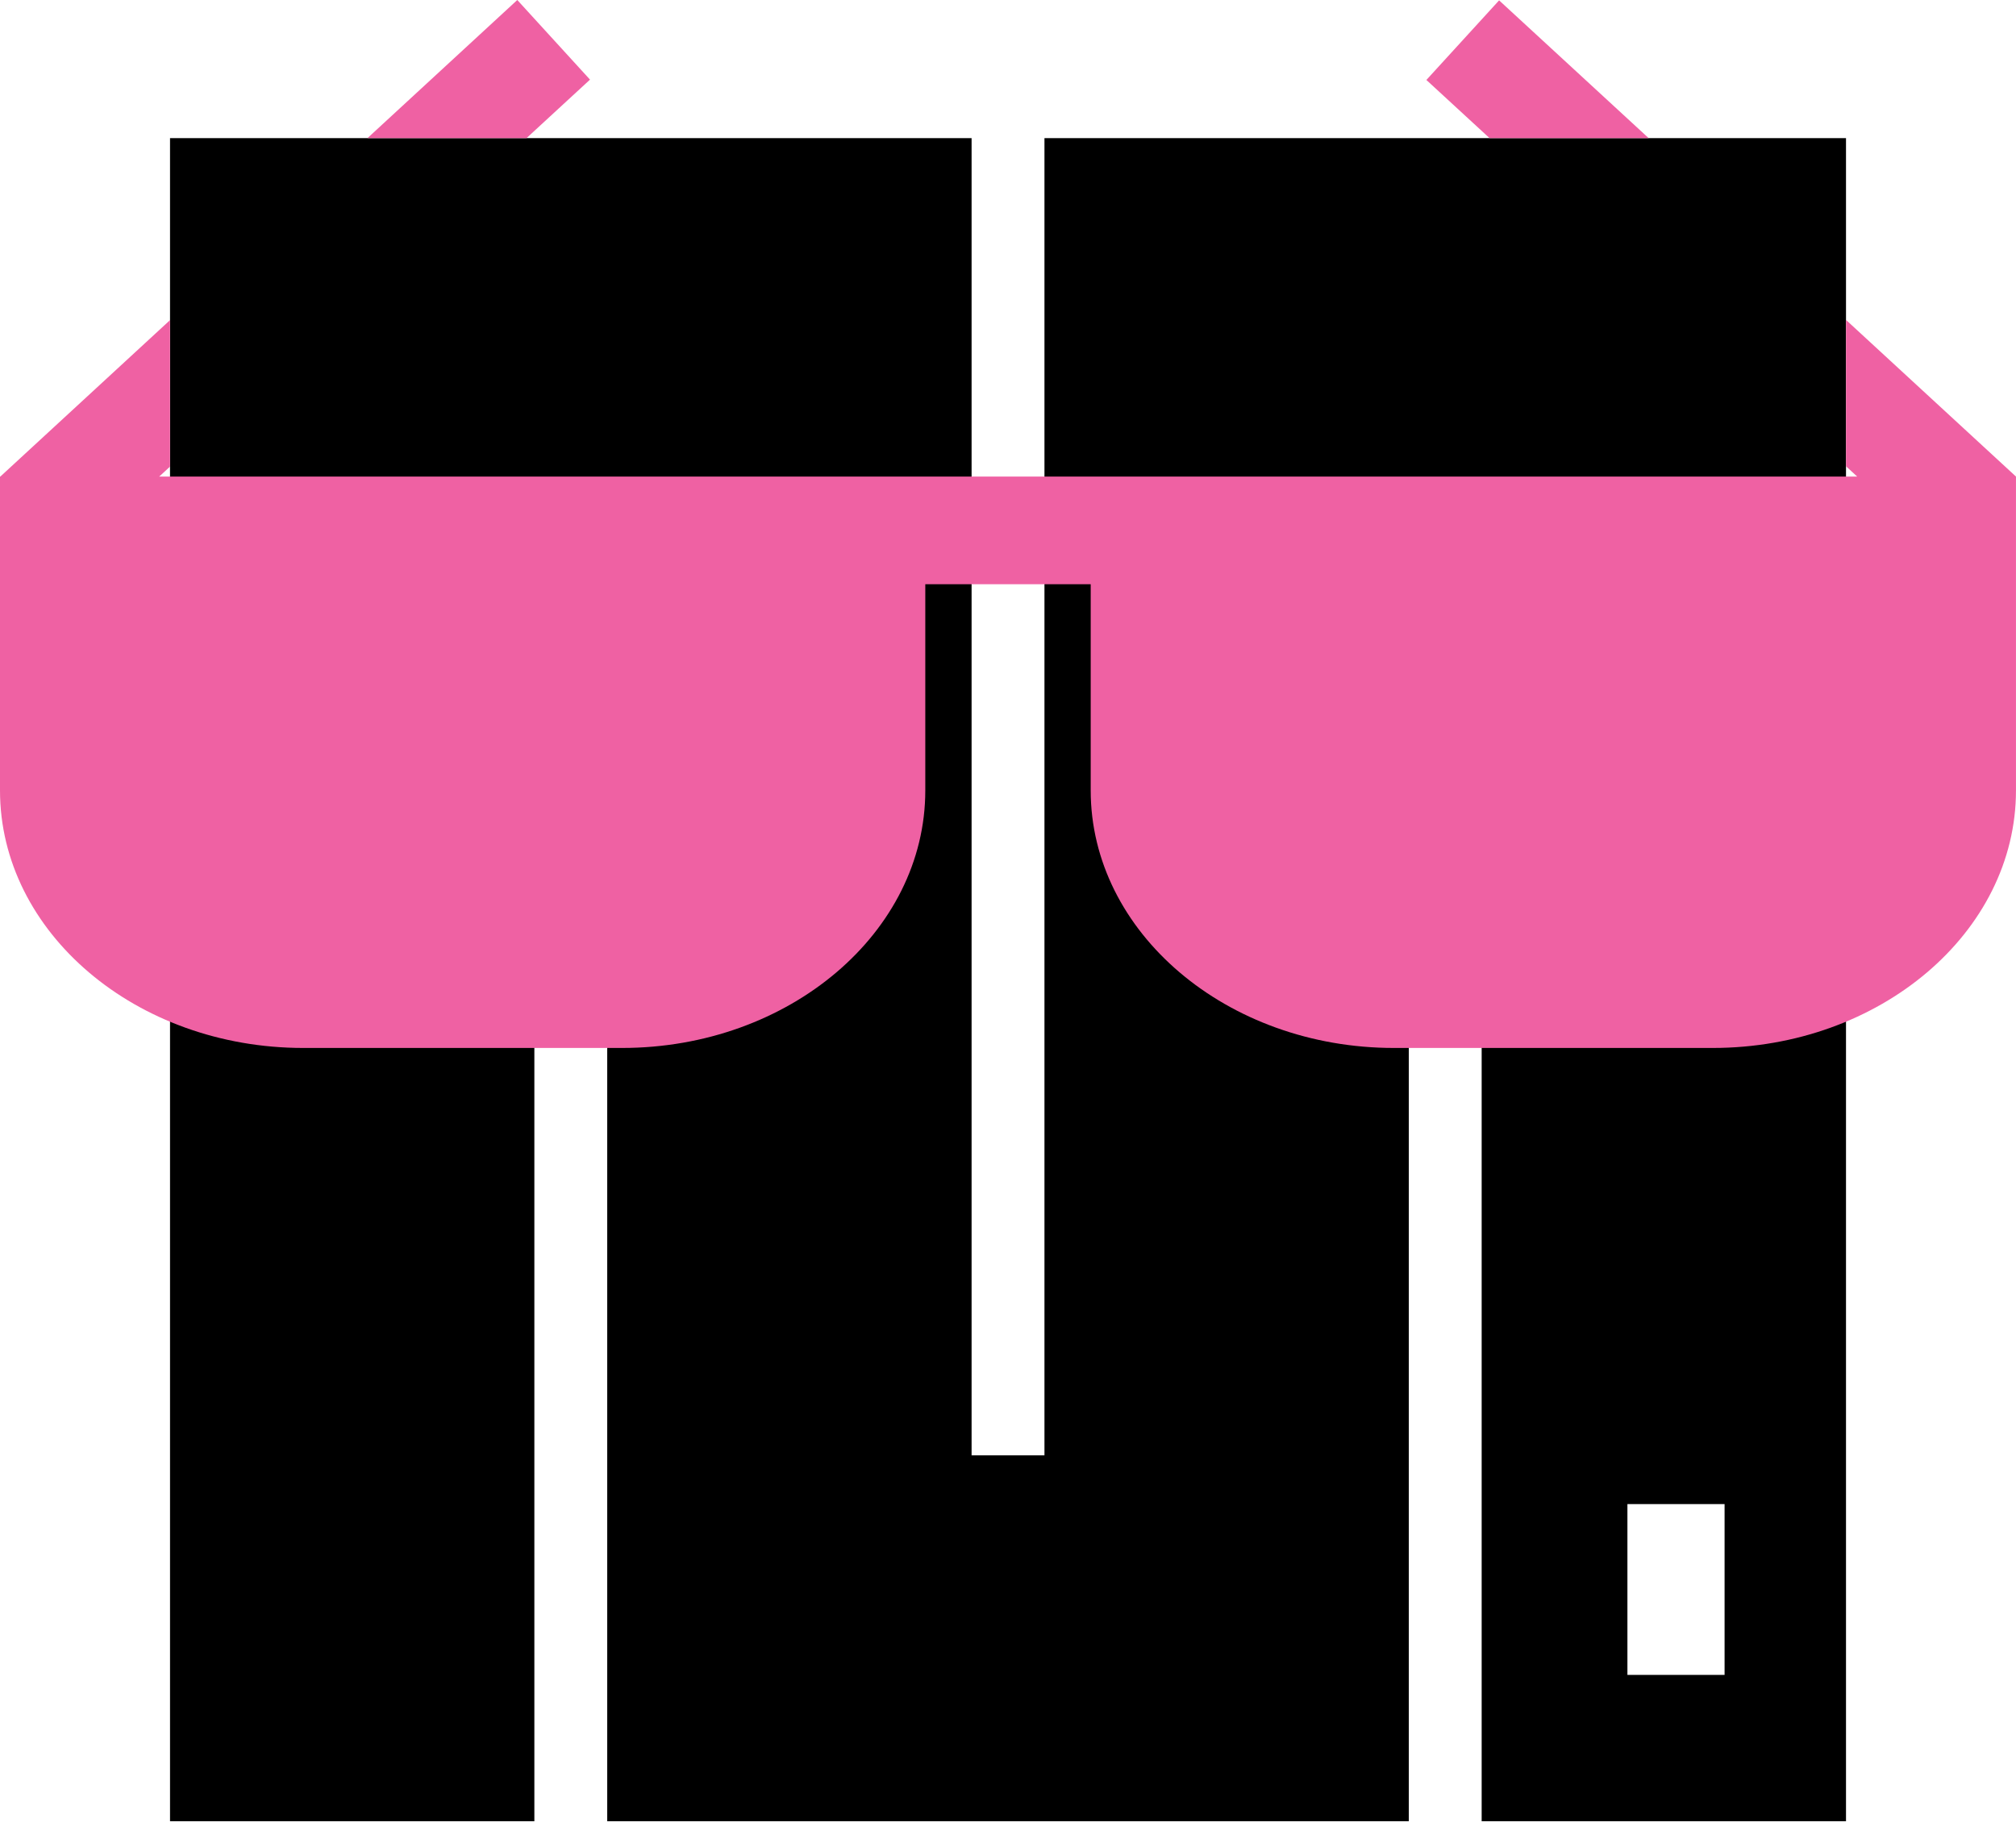
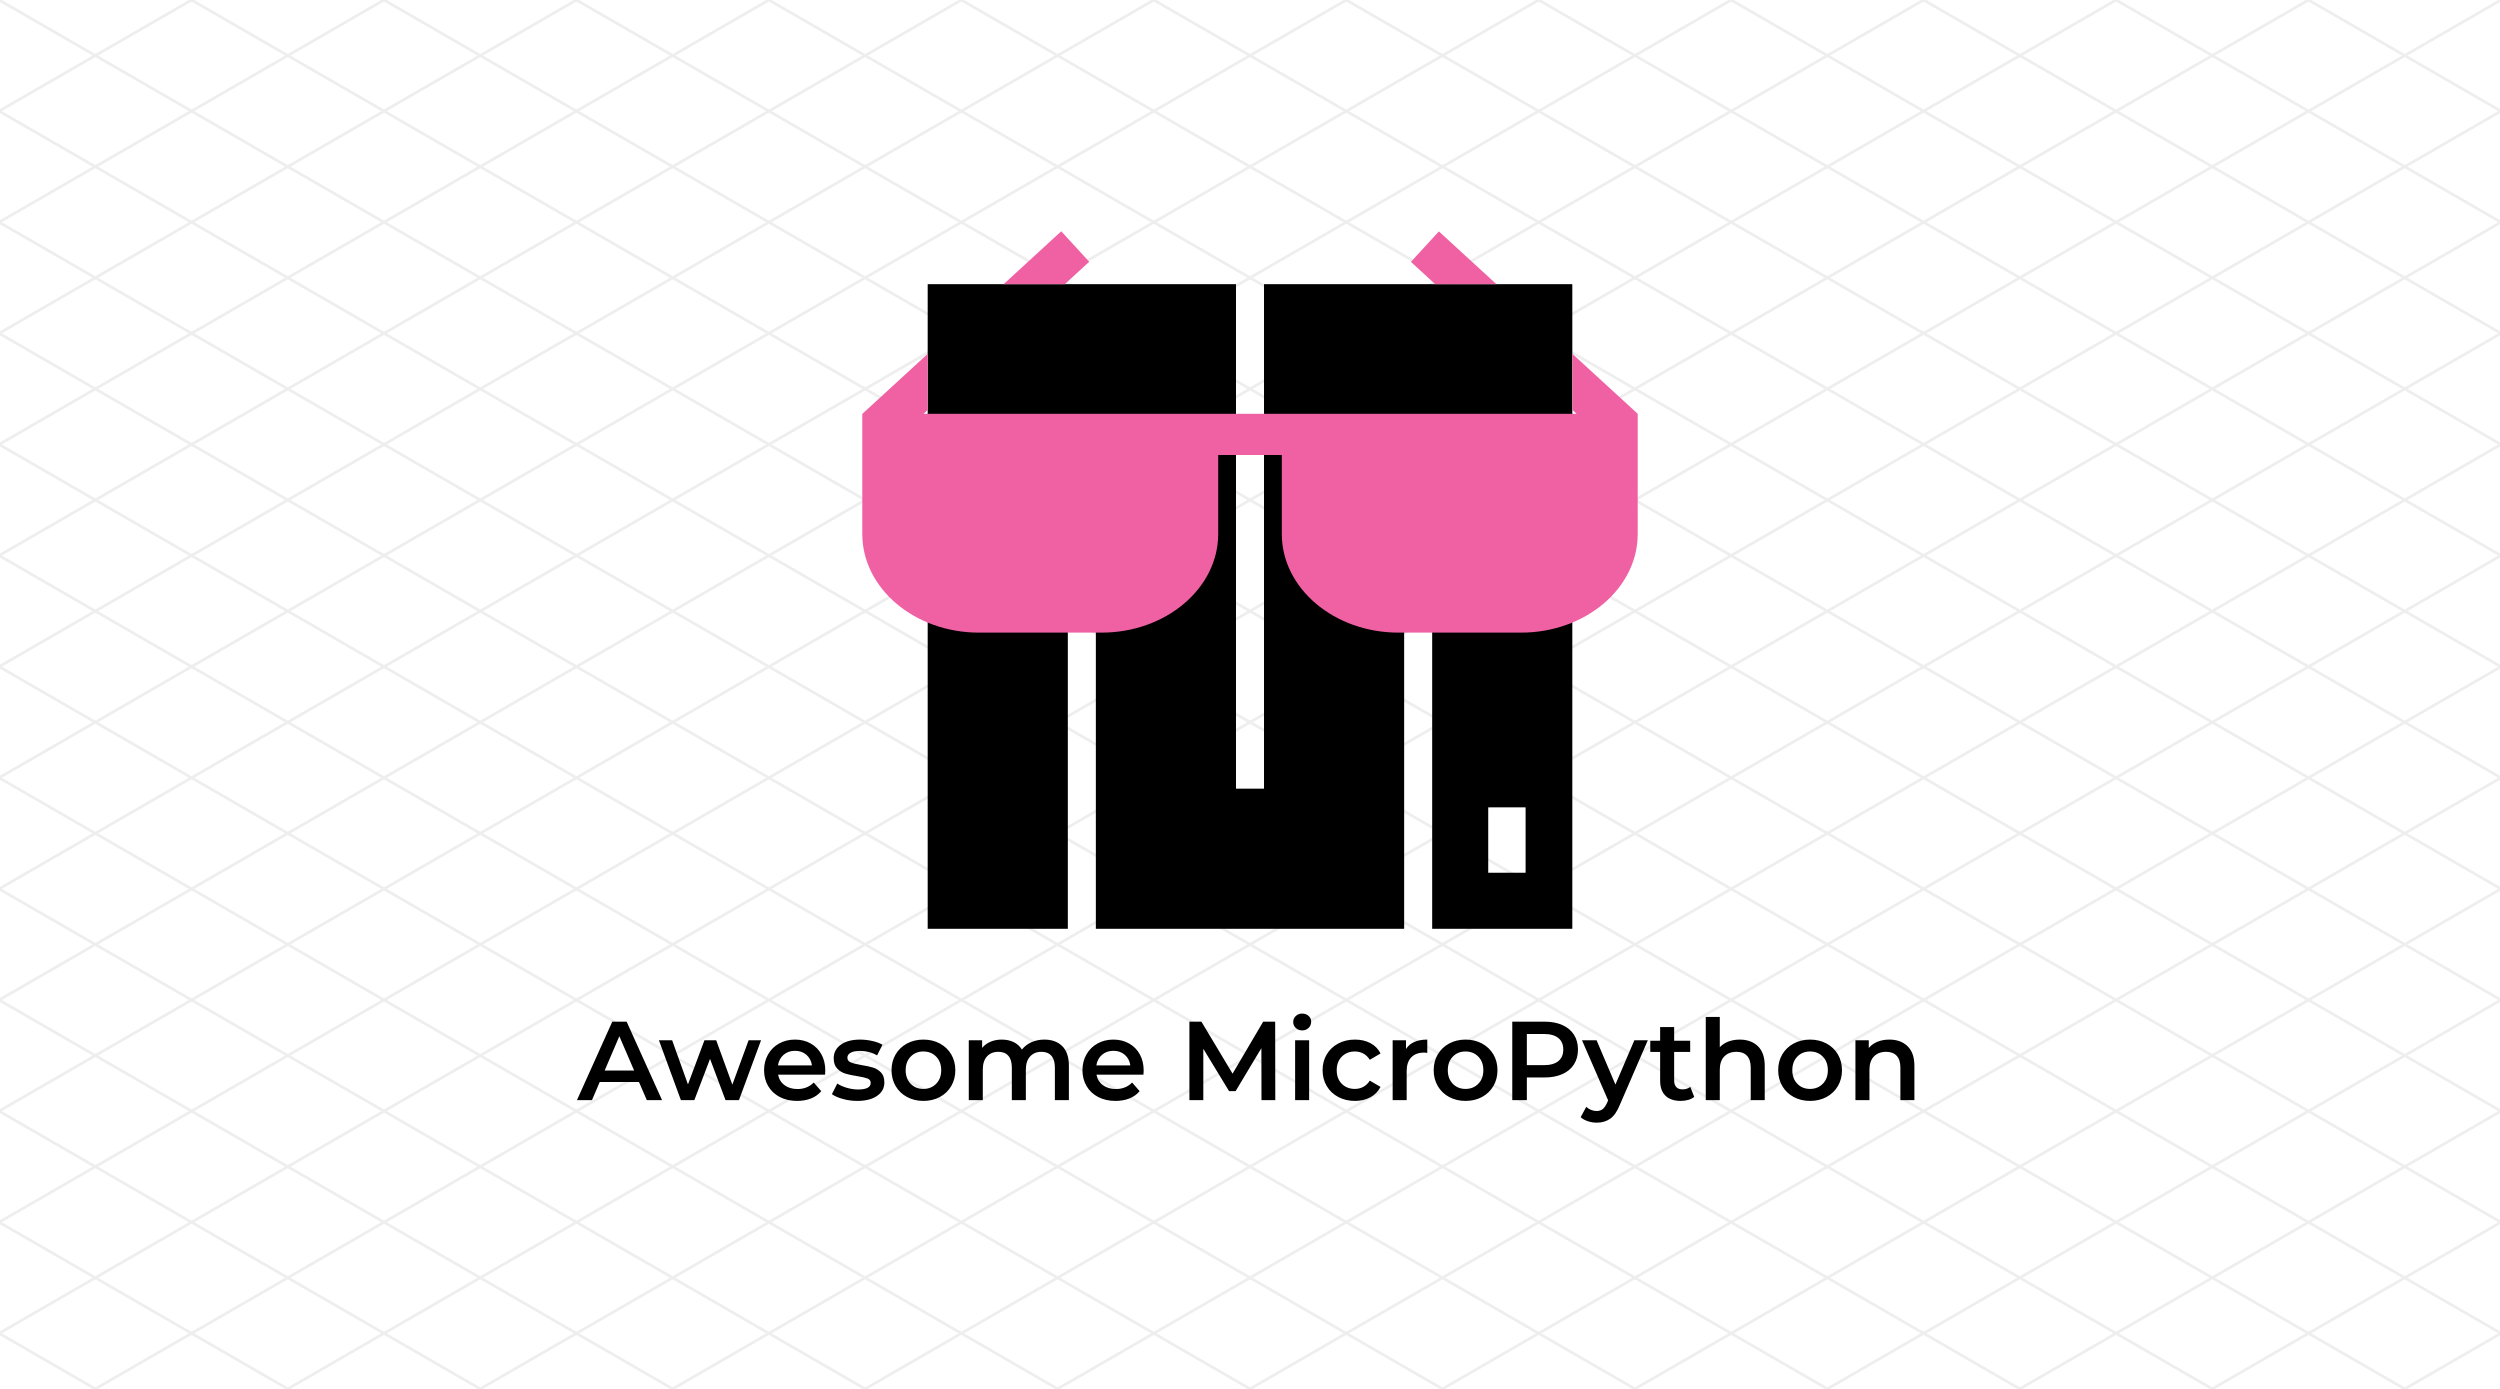
- <svg xmlns="http://www.w3.org/2000/svg" version="1.1" id="awesome-micropython" x="0px" y="0px" viewBox="0 0 83 75" style="enable-background:new 0 0 83 75;" xml:space="preserve">
-   <path id="m" d="M43.001,5.689v54.244h-3V5.689H7V75h15V20.756h3V75h33.001V20.756h3V75h15V5.689C76.002,5.689,43.001,5.689,43.001,5.689z M71.002,68.973h-4v-7.032h4V68.973z" />
-   <path id="glasses" fill="#EF61A3" d="M61.327,5.689l-2.602-2.396l2.994-3.278l6.157,5.673C67.877,5.689,61.327,5.689,61.327,5.689z M21.676,5.689l2.615-2.41L21.297,0l-6.169,5.689H21.676z M76.002,13.175v6.027l0.459,0.423h-0.459H43.001h-3H7H6.555L7,19.215v-6.032l-6.986,6.442H0v12.927c0,5.843,5.604,10.604,12.485,10.604H25.61c6.881,0,12.485-4.76,12.485-10.604v-8.494h6.81v8.494c0,5.843,5.604,10.604,12.485,10.604h13.124c6.881,0,12.485-4.76,12.485-10.604V19.625L76.002,13.175z" />
+ <svg xmlns="http://www.w3.org/2000/svg" xmlns:xlink="http://www.w3.org/1999/xlink" viewBox="0 0 900 500">
+   <defs>
+     <rect id="box" width="900" height="500" />
+   </defs>
+   <clipPath id="clip">
+     <use xlink:href="#box" overflow="visible" />
+   </clipPath>
+   <g clip-path="url(#clip)" fill="none" stroke="#EEEEEE" stroke-miterlimit="10">
+     <g id="backslash">
+       <line x1="-26.314" y1="-495" x2="926.314" y2="55" />
+       <line x1="-26.314" y1="-455" x2="926.314" y2="95" />
+       <line x1="-26.314" y1="-415" x2="926.314" y2="135" />
+       <line x1="-26.314" y1="-375" x2="926.314" y2="175" />
+       <line x1="-26.314" y1="-335" x2="926.314" y2="215" />
+       <line x1="-26.314" y1="-295" x2="926.314" y2="255" />
+       <line x1="-26.314" y1="-255" x2="926.314" y2="295" />
+       <line x1="-26.314" y1="-215" x2="926.314" y2="335" />
+       <line x1="-26.314" y1="-175" x2="926.314" y2="375" />
+       <line x1="-26.314" y1="-135" x2="926.314" y2="415" />
+       <line x1="-26.314" y1="-95" x2="926.314" y2="455" />
+       <line x1="-26.314" y1="-55" x2="926.314" y2="495" />
+       <line x1="-26.314" y1="-15" x2="926.314" y2="535" />
+       <line x1="-26.314" y1="25" x2="926.314" y2="575" />
+       <line x1="-26.314" y1="65" x2="926.314" y2="615" />
+       <line x1="-26.314" y1="105" x2="926.314" y2="655" />
+       <line x1="-26.314" y1="145" x2="926.314" y2="695" />
+       <line x1="-26.314" y1="185" x2="926.314" y2="735" />
+       <line x1="-26.314" y1="225" x2="926.314" y2="775" />
+       <line x1="-26.314" y1="265" x2="926.314" y2="815" />
+       <line x1="-26.314" y1="305" x2="926.314" y2="855" />
+       <line x1="-26.314" y1="345" x2="926.314" y2="895" />
+       <line x1="-26.314" y1="385" x2="926.314" y2="935" />
+       <line x1="-26.314" y1="425" x2="926.314" y2="975" />
+       <line x1="-26.314" y1="465" x2="926.314" y2="1015" />
+     </g>
+     <g id="slash">
+       <line x1="-26.314" y1="55" x2="926.314" y2="-495" />
+       <line x1="-26.314" y1="95" x2="926.314" y2="-455" />
+       <line x1="-26.314" y1="135" x2="926.314" y2="-415" />
+       <line x1="-26.314" y1="175" x2="926.314" y2="-375" />
+       <line x1="-26.314" y1="215" x2="926.314" y2="-335" />
+       <line x1="-26.314" y1="255" x2="926.314" y2="-295" />
+       <line x1="-26.314" y1="295" x2="926.314" y2="-255" />
+       <line x1="-26.314" y1="335" x2="926.314" y2="-215" />
+       <line x1="-26.314" y1="375" x2="926.314" y2="-175" />
+       <line x1="-26.314" y1="415" x2="926.314" y2="-135" />
+       <line x1="-26.314" y1="455" x2="926.314" y2="-95" />
+       <line x1="-26.314" y1="495" x2="926.314" y2="-55" />
+       <line x1="-26.314" y1="535" x2="926.314" y2="-15" />
+       <line x1="-26.314" y1="575" x2="926.314" y2="25" />
+       <line x1="-26.314" y1="615" x2="926.314" y2="65" />
+       <line x1="-26.314" y1="655" x2="926.314" y2="105" />
+       <line x1="-26.314" y1="695" x2="926.314" y2="145" />
+       <line x1="-26.314" y1="735" x2="926.314" y2="185" />
+       <line x1="-26.314" y1="775" x2="926.314" y2="225" />
+       <line x1="-26.314" y1="815" x2="926.314" y2="265" />
+       <line x1="-26.314" y1="855" x2="926.314" y2="305" />
+       <line x1="-26.314" y1="895" x2="926.314" y2="345" />
+       <line x1="-26.314" y1="935" x2="926.314" y2="385" />
+       <line x1="-26.314" y1="975" x2="926.314" y2="425" />
+       <line x1="-26.314" y1="1015" x2="926.314" y2="465" />
+     </g>
+   </g>
+   <path id="m" d="M455.045,102.303v181.615h-10.09V102.303H333.968v232.063h50.449V152.751h10.09v181.615h110.987V152.751h10.09v181.615h50.449V102.303H455.045z M549.216,314.187h-13.453v-23.543h13.453V314.187z" />
+   <path id="glasses" fill="#EF61A3" d="M516.679,102.303l-8.75-8.022l10.069-10.975l20.709,18.997H516.679z M383.324,102.303l8.794-8.07L382.05,83.258l-20.746,19.045H383.324z M566.032,127.369v20.18l1.545,1.416h-1.545H455.045h-10.09H333.968h-1.497l1.497-1.374v-20.195l-23.495,21.568h-0.048v43.28c0,19.564,18.848,35.502,41.992,35.502h44.139c23.143,0,41.992-15.938,41.992-35.502v-28.44h22.905v28.44c0,19.564,18.848,35.502,41.992,35.502h44.139c23.143,0,41.992-15.938,41.992-35.502v-43.28L566.032,127.369z" />
+   <path id="awesome_micropython" d="M230.026,389.509H215.9l-2.785,6.538h-5.407l12.713-28.251h5.166l12.753,28.251h-5.488L230.026,389.509z M228.291,385.393l-5.328-12.351l-5.287,12.351H228.291z M273.977,374.495l-7.95,21.552h-4.843l-5.57-14.853l-5.649,14.853h-4.843l-7.91-21.552h4.762l5.69,15.901l5.933-15.901h4.238l5.812,15.982l5.853-15.982H273.977z M297.021,386.886h-16.91c0.295,1.588,1.07,2.845,2.32,3.773c1.252,0.928,2.805,1.393,4.662,1.393c2.367,0,4.318-0.78,5.852-2.341l2.703,3.107c-0.967,1.157-2.191,2.031-3.672,2.623s-3.148,0.888-5.004,0.888c-2.369,0-4.453-0.47-6.256-1.412c-1.803-0.941-3.195-2.253-4.178-3.936c-0.982-1.681-1.473-3.585-1.473-5.71c0-2.099,0.478-3.989,1.432-5.671c0.955-1.681,2.281-2.993,3.977-3.935s3.605-1.413,5.73-1.413c2.1,0,3.977,0.464,5.631,1.393s2.945,2.233,3.873,3.915c0.93,1.682,1.393,3.626,1.393,5.832C297.102,385.742,297.074,386.239,297.021,386.886z M282.109,379.722c-1.117,0.955-1.797,2.227-2.039,3.813h12.229c-0.215-1.56-0.873-2.824-1.977-3.793s-2.477-1.453-4.117-1.453C284.592,378.289,283.225,378.767,282.109,379.722z M303.479,395.644c-1.668-0.457-3-1.036-3.994-1.735l1.938-3.834c0.967,0.646,2.131,1.164,3.49,1.554c1.357,0.39,2.697,0.585,4.016,0.585c3.014,0,4.52-0.793,4.52-2.381c0-0.753-0.383-1.278-1.15-1.574c-0.766-0.296-1.996-0.578-3.691-0.848c-1.777-0.269-3.223-0.578-4.34-0.929c-1.115-0.349-2.084-0.961-2.904-1.836c-0.822-0.874-1.232-2.092-1.232-3.652c0-2.045,0.854-3.679,2.562-4.903s4.016-1.837,6.922-1.837c1.48,0,2.961,0.169,4.439,0.505c1.48,0.337,2.691,0.787,3.633,1.352l-1.938,3.834c-1.83-1.075-3.889-1.614-6.174-1.614c-1.48,0-2.604,0.223-3.371,0.666c-0.766,0.444-1.15,1.029-1.15,1.756c0,0.807,0.41,1.379,1.232,1.715c0.82,0.337,2.09,0.653,3.812,0.949c1.723,0.269,3.135,0.578,4.238,0.928s2.051,0.942,2.846,1.775c0.793,0.835,1.189,2.019,1.189,3.552c0,2.019-0.875,3.633-2.623,4.844c-1.748,1.21-4.131,1.815-7.143,1.815C306.855,396.329,305.146,396.101,303.479,395.644z M326.523,394.917c-1.75-0.941-3.115-2.253-4.096-3.936c-0.982-1.681-1.475-3.585-1.475-5.71c0-2.126,0.492-4.022,1.475-5.691c0.98-1.668,2.346-2.973,4.096-3.914c1.748-0.941,3.713-1.413,5.893-1.413c2.205,0,4.184,0.472,5.934,1.413c1.748,0.941,3.113,2.246,4.096,3.914c0.982,1.669,1.473,3.565,1.473,5.691c0,2.125-0.49,4.029-1.473,5.71c-0.982,1.683-2.348,2.994-4.096,3.936c-1.75,0.942-3.729,1.412-5.934,1.412C330.236,396.329,328.271,395.859,326.523,394.917z M337.018,390.154c1.211-1.237,1.816-2.865,1.816-4.883c0-2.019-0.605-3.646-1.816-4.884c-1.211-1.237-2.744-1.856-4.602-1.856s-3.385,0.619-4.58,1.856c-1.197,1.238-1.797,2.865-1.797,4.884c0,2.018,0.6,3.646,1.797,4.883c1.195,1.238,2.723,1.856,4.58,1.856S335.807,391.393,337.018,390.154z M382.42,376.614c1.588,1.574,2.381,3.935,2.381,7.083v12.35h-5.045v-11.704c0-1.883-0.416-3.303-1.25-4.258s-2.031-1.433-3.592-1.433c-1.695,0-3.055,0.559-4.076,1.675c-1.023,1.117-1.533,2.711-1.533,4.782v10.938h-5.045v-11.704c0-1.883-0.418-3.303-1.252-4.258s-2.031-1.433-3.592-1.433c-1.723,0-3.088,0.552-4.096,1.654c-1.01,1.104-1.514,2.704-1.514,4.803v10.938h-5.045v-21.552h4.803v2.744c0.807-0.968,1.816-1.708,3.025-2.22c1.211-0.511,2.557-0.767,4.037-0.767c1.613,0,3.047,0.303,4.297,0.908c1.252,0.605,2.24,1.5,2.967,2.684c0.889-1.13,2.031-2.011,3.432-2.644c1.398-0.632,2.945-0.948,4.641-0.948C378.68,374.253,380.832,375.04,382.42,376.614z M411.641,386.886h-16.912c0.297,1.588,1.07,2.845,2.322,3.773c1.25,0.928,2.805,1.393,4.66,1.393c2.367,0,4.318-0.78,5.854-2.341l2.703,3.107c-0.969,1.157-2.193,2.031-3.672,2.623c-1.48,0.592-3.148,0.888-5.006,0.888c-2.367,0-4.453-0.47-6.256-1.412c-1.803-0.941-3.195-2.253-4.176-3.936c-0.982-1.681-1.475-3.585-1.475-5.71c0-2.099,0.479-3.989,1.434-5.671c0.955-1.681,2.281-2.993,3.975-3.935c1.695-0.941,3.605-1.413,5.732-1.413c2.098,0,3.975,0.464,5.629,1.393s2.947,2.233,3.875,3.915s1.393,3.626,1.393,5.832C411.721,385.742,411.693,386.239,411.641,386.886z M396.727,379.722c-1.117,0.955-1.795,2.227-2.037,3.813h12.229c-0.217-1.56-0.875-2.824-1.979-3.793s-2.475-1.453-4.115-1.453C399.209,378.289,397.844,378.767,396.727,379.722z M454.137,396.047l-0.041-18.727l-9.281,15.498h-2.342l-9.283-15.256v18.484h-5.004v-28.251h4.318l11.221,18.727l11.018-18.727h4.318l0.041,28.251H454.137z M466.486,370.076c-0.619-0.578-0.93-1.298-0.93-2.159s0.311-1.58,0.93-2.159c0.617-0.578,1.385-0.868,2.299-0.868c0.916,0,1.682,0.276,2.301,0.827c0.619,0.552,0.93,1.245,0.93,2.079c0,0.888-0.303,1.635-0.908,2.239c-0.605,0.605-1.379,0.908-2.322,0.908C467.871,370.943,467.104,370.655,466.486,370.076z M466.244,374.495h5.045v21.552h-5.045V374.495z M481.781,394.917c-1.775-0.941-3.162-2.253-4.156-3.936c-0.996-1.681-1.494-3.585-1.494-5.71c0-2.126,0.498-4.022,1.494-5.691c0.994-1.668,2.373-2.973,4.137-3.914c1.762-0.941,3.773-1.413,6.033-1.413c2.125,0,3.988,0.431,5.59,1.292c1.6,0.861,2.805,2.099,3.611,3.713l-3.875,2.26c-0.619-0.995-1.391-1.741-2.32-2.24c-0.928-0.497-1.943-0.746-3.047-0.746c-1.883,0-3.443,0.612-4.682,1.836c-1.238,1.225-1.855,2.859-1.855,4.904s0.611,3.679,1.836,4.903c1.223,1.225,2.791,1.836,4.701,1.836c1.104,0,2.119-0.248,3.047-0.746c0.93-0.498,1.701-1.244,2.32-2.24l3.875,2.26c-0.834,1.614-2.053,2.859-3.652,3.733c-1.602,0.875-3.451,1.312-5.549,1.312C485.561,396.329,483.557,395.859,481.781,394.917z M513.826,374.253v4.803c-0.432-0.081-0.822-0.121-1.17-0.121c-1.965,0-3.498,0.572-4.602,1.716s-1.654,2.791-1.654,4.943v10.453h-5.045v-21.552h4.803v3.148C507.611,375.383,510.166,374.253,513.826,374.253z M521.695,394.917c-1.75-0.941-3.115-2.253-4.096-3.936c-0.982-1.681-1.475-3.585-1.475-5.71c0-2.126,0.492-4.022,1.475-5.691c0.98-1.668,2.346-2.973,4.096-3.914c1.748-0.941,3.713-1.413,5.893-1.413c2.205,0,4.184,0.472,5.934,1.413c1.748,0.941,3.113,2.246,4.096,3.914c0.982,1.669,1.473,3.565,1.473,5.691c0,2.125-0.49,4.029-1.473,5.71c-0.982,1.683-2.348,2.994-4.096,3.936c-1.75,0.942-3.729,1.412-5.934,1.412C525.408,396.329,523.443,395.859,521.695,394.917z M532.189,390.154c1.211-1.237,1.816-2.865,1.816-4.883c0-2.019-0.605-3.646-1.816-4.884c-1.211-1.237-2.744-1.856-4.602-1.856s-3.385,0.619-4.58,1.856c-1.197,1.238-1.797,2.865-1.797,4.884c0,2.018,0.6,3.646,1.797,4.883c1.195,1.238,2.723,1.856,4.58,1.856S530.979,391.393,532.189,390.154z M562.438,369.007c1.816,0.807,3.209,1.964,4.178,3.471s1.453,3.296,1.453,5.367c0,2.045-0.484,3.828-1.453,5.348c-0.969,1.521-2.361,2.684-4.178,3.491s-3.949,1.211-6.396,1.211h-6.377v8.152h-5.246v-28.251h11.623C558.488,367.796,560.621,368.199,562.438,369.007z M561.004,382.002c1.184-0.969,1.777-2.354,1.777-4.157c0-1.802-0.594-3.188-1.777-4.156c-1.184-0.969-2.918-1.453-5.205-1.453h-6.135v11.22h6.135C558.086,383.455,559.82,382.971,561.004,382.002z M593.213,374.495l-10.09,23.287c-0.943,2.341-2.086,3.988-3.432,4.944c-1.346,0.954-2.973,1.433-4.883,1.433c-1.076,0-2.139-0.176-3.189-0.524c-1.049-0.351-1.91-0.835-2.582-1.453l2.018-3.713c0.484,0.457,1.057,0.82,1.715,1.089c0.66,0.27,1.326,0.404,1.998,0.404c0.889,0,1.621-0.229,2.199-0.687c0.578-0.458,1.111-1.225,1.596-2.3l0.363-0.848l-9.404-21.633h5.246l6.781,15.941l6.82-15.941H593.213z M609.92,394.877c-0.592,0.483-1.312,0.847-2.16,1.089s-1.742,0.363-2.684,0.363c-2.367,0-4.197-0.618-5.488-1.856c-1.291-1.237-1.938-3.04-1.938-5.408v-10.372H594.1v-4.036h3.551v-4.924h5.045v4.924h5.771v4.036h-5.771v10.251c0,1.05,0.256,1.851,0.768,2.401c0.51,0.552,1.25,0.828,2.219,0.828c1.131,0,2.072-0.296,2.826-0.889L609.92,394.877z M632.844,376.634c1.641,1.588,2.461,3.942,2.461,7.063v12.35h-5.045v-11.704c0-1.883-0.443-3.303-1.332-4.258c-0.887-0.955-2.152-1.433-3.793-1.433c-1.855,0-3.322,0.559-4.398,1.675c-1.076,1.117-1.615,2.725-1.615,4.823v10.896h-5.045v-29.946h5.045v10.896c0.834-0.888,1.863-1.566,3.088-2.038c1.225-0.47,2.59-0.706,4.096-0.706C629.023,374.253,631.201,375.047,632.844,376.634z M645.717,394.917c-1.75-0.941-3.115-2.253-4.096-3.936c-0.982-1.681-1.475-3.585-1.475-5.71c0-2.126,0.492-4.022,1.475-5.691c0.98-1.668,2.346-2.973,4.096-3.914c1.748-0.941,3.713-1.413,5.893-1.413c2.205,0,4.184,0.472,5.934,1.413c1.748,0.941,3.113,2.246,4.096,3.914c0.982,1.669,1.473,3.565,1.473,5.691c0,2.125-0.49,4.029-1.473,5.71c-0.982,1.683-2.348,2.994-4.096,3.936c-1.75,0.942-3.729,1.412-5.934,1.412C649.43,396.329,647.465,395.859,645.717,394.917z M656.211,390.154c1.211-1.237,1.816-2.865,1.816-4.883c0-2.019-0.605-3.646-1.816-4.884c-1.211-1.237-2.744-1.856-4.602-1.856s-3.385,0.619-4.58,1.856c-1.197,1.238-1.797,2.865-1.797,4.884c0,2.018,0.6,3.646,1.797,4.883c1.195,1.238,2.723,1.856,4.58,1.856S655,391.393,656.211,390.154z M686.721,376.634c1.641,1.588,2.463,3.942,2.463,7.063v12.35h-5.045v-11.704c0-1.883-0.443-3.303-1.332-4.258s-2.152-1.433-3.793-1.433c-1.857,0-3.324,0.559-4.4,1.675c-1.076,1.117-1.613,2.725-1.613,4.823v10.896h-5.045v-21.552h4.803v2.785c0.832-0.995,1.883-1.749,3.146-2.261c1.266-0.511,2.691-0.767,4.279-0.767C682.9,374.253,685.08,375.047,686.721,376.634z" />
</svg>
